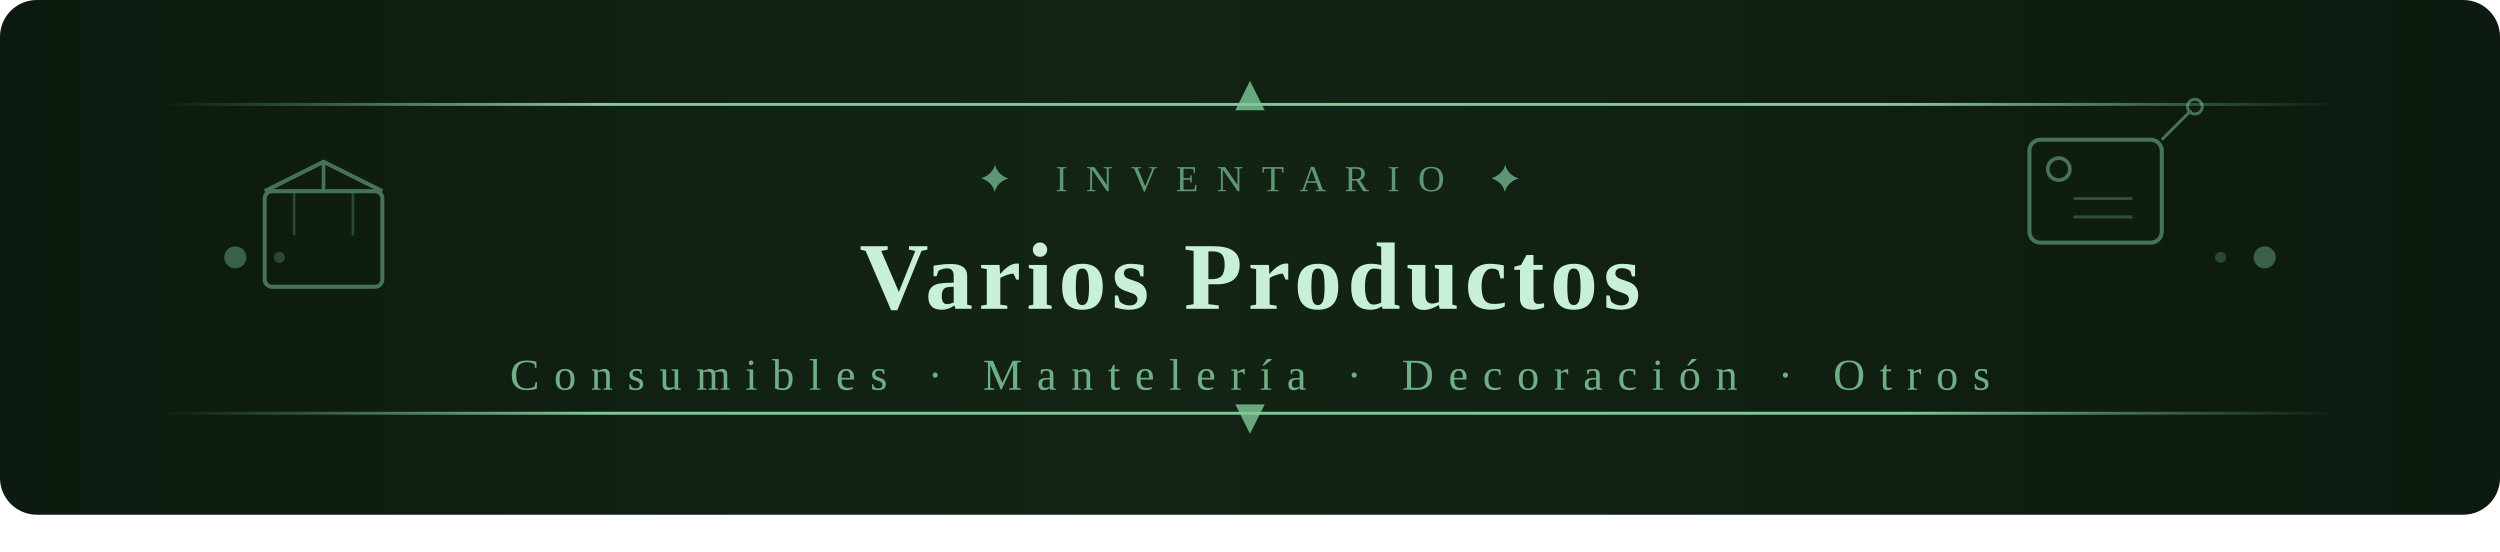
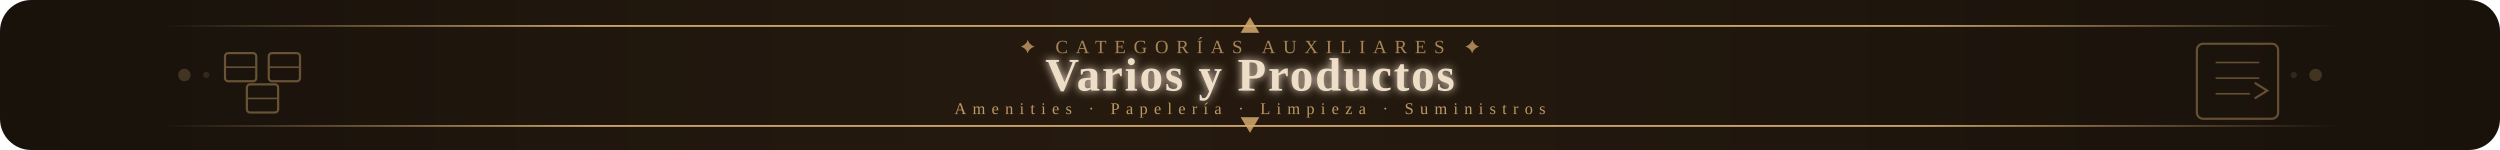
- <svg xmlns="http://www.w3.org/2000/svg" width="100%" viewBox="0 0 680 150">
+ <svg xmlns="http://www.w3.org/2000/svg" width="100%" height="100%" viewBox="0 0 1600 96" preserveAspectRatio="xMidYMid slice">
  <defs>
-     <linearGradient id="bgV" x1="0%" y1="0%" x2="100%" y2="0%">
-       <stop offset="0%" style="stop-color:#0d1a0f;stop-opacity:1" />
-       <stop offset="45%" style="stop-color:#132415;stop-opacity:1" />
-       <stop offset="100%" style="stop-color:#0d1a0f;stop-opacity:1" />
+     <linearGradient id="bg" x1="0%" y1="0%" x2="100%" y2="0%">
+       <stop offset="0%" stop-color="#18120b" />
+       <stop offset="45%" stop-color="#261a0f" />
+       <stop offset="100%" stop-color="#18120b" />
    </linearGradient>
-     <linearGradient id="lineV" x1="0%" y1="0%" x2="100%" y2="0%">
-       <stop offset="0%" style="stop-color:#0d1a0f;stop-opacity:1" />
-       <stop offset="20%" style="stop-color:#7ec89a;stop-opacity:1" />
-       <stop offset="80%" style="stop-color:#7ec89a;stop-opacity:1" />
-       <stop offset="100%" style="stop-color:#0d1a0f;stop-opacity:1" />
+     <linearGradient id="line" x1="0%" y1="0%" x2="100%" y2="0%">
+       <stop offset="0%" stop-color="#18120b" />
+       <stop offset="20%" stop-color="#d3a96d" />
+       <stop offset="80%" stop-color="#d3a96d" />
+       <stop offset="100%" stop-color="#18120b" />
    </linearGradient>
+     <filter id="softGlow" x="-20%" y="-20%" width="140%" height="140%">
+       <feGaussianBlur stdDeviation="2.8" result="blur" />
+       <feMerge>
+         <feMergeNode in="blur" />
+         <feMergeNode in="SourceGraphic" />
+       </feMerge>
+     </filter>
  </defs>
-   <rect width="680" height="140" fill="url(#bgV)" rx="10" style="stroke:none;color:rgb(0, 0, 0);stroke-width:1px;stroke-linecap:butt;stroke-linejoin:miter;opacity:1;font-family:&quot;Anthropic Sans&quot;, -apple-system, BlinkMacSystemFont, &quot;Segoe UI&quot;, sans-serif;font-size:16px;font-weight:400;text-anchor:start;dominant-baseline:auto" />
-   <rect x="40" y="28" width="600" height="0.8" fill="url(#lineV)" style="stroke:none;color:rgb(0, 0, 0);stroke-width:1px;stroke-linecap:butt;stroke-linejoin:miter;opacity:1;font-family:&quot;Anthropic Sans&quot;, -apple-system, BlinkMacSystemFont, &quot;Segoe UI&quot;, sans-serif;font-size:16px;font-weight:400;text-anchor:start;dominant-baseline:auto" />
-   <rect x="40" y="112" width="600" height="0.8" fill="url(#lineV)" style="stroke:none;color:rgb(0, 0, 0);stroke-width:1px;stroke-linecap:butt;stroke-linejoin:miter;opacity:1;font-family:&quot;Anthropic Sans&quot;, -apple-system, BlinkMacSystemFont, &quot;Segoe UI&quot;, sans-serif;font-size:16px;font-weight:400;text-anchor:start;dominant-baseline:auto" />
-   <polygon points="340,22 344,30 336,30" fill="#7ec89a" opacity="0.8" style="fill:rgb(126, 200, 154);stroke:none;color:rgb(0, 0, 0);stroke-width:1px;stroke-linecap:butt;stroke-linejoin:miter;opacity:0.8;font-family:&quot;Anthropic Sans&quot;, -apple-system, BlinkMacSystemFont, &quot;Segoe UI&quot;, sans-serif;font-size:16px;font-weight:400;text-anchor:start;dominant-baseline:auto" />
-   <polygon points="340,118 344,110 336,110" fill="#7ec89a" opacity="0.8" style="fill:rgb(126, 200, 154);stroke:none;color:rgb(0, 0, 0);stroke-width:1px;stroke-linecap:butt;stroke-linejoin:miter;opacity:0.8;font-family:&quot;Anthropic Sans&quot;, -apple-system, BlinkMacSystemFont, &quot;Segoe UI&quot;, sans-serif;font-size:16px;font-weight:400;text-anchor:start;dominant-baseline:auto" />
-   <g opacity="0.5" transform="translate(88,42)" style="fill:rgb(0, 0, 0);stroke:none;color:rgb(0, 0, 0);stroke-width:1px;stroke-linecap:butt;stroke-linejoin:miter;opacity:0.5;font-family:&quot;Anthropic Sans&quot;, -apple-system, BlinkMacSystemFont, &quot;Segoe UI&quot;, sans-serif;font-size:16px;font-weight:400;text-anchor:start;dominant-baseline:auto">
-     <rect x="-16" y="10" width="32" height="26" rx="2" fill="none" stroke="#7ec89a" stroke-width="1.1" style="fill:none;stroke:rgb(126, 200, 154);color:rgb(0, 0, 0);stroke-width:1.1px;stroke-linecap:butt;stroke-linejoin:miter;opacity:1;font-family:&quot;Anthropic Sans&quot;, -apple-system, BlinkMacSystemFont, &quot;Segoe UI&quot;, sans-serif;font-size:16px;font-weight:400;text-anchor:start;dominant-baseline:auto" />
-     <polyline points="-16,10 0,2 16,10" fill="none" stroke="#7ec89a" stroke-width="1.1" style="fill:none;stroke:rgb(126, 200, 154);color:rgb(0, 0, 0);stroke-width:1.1px;stroke-linecap:butt;stroke-linejoin:miter;opacity:1;font-family:&quot;Anthropic Sans&quot;, -apple-system, BlinkMacSystemFont, &quot;Segoe UI&quot;, sans-serif;font-size:16px;font-weight:400;text-anchor:start;dominant-baseline:auto" />
-     <line x1="0" y1="2" x2="0" y2="10" stroke="#7ec89a" stroke-width="1" style="fill:rgb(0, 0, 0);stroke:rgb(126, 200, 154);color:rgb(0, 0, 0);stroke-width:1px;stroke-linecap:butt;stroke-linejoin:miter;opacity:1;font-family:&quot;Anthropic Sans&quot;, -apple-system, BlinkMacSystemFont, &quot;Segoe UI&quot;, sans-serif;font-size:16px;font-weight:400;text-anchor:start;dominant-baseline:auto" />
-     <line x1="-8" y1="10" x2="-8" y2="22" stroke="#7ec89a" stroke-width="0.7" opacity="0.5" style="fill:rgb(0, 0, 0);stroke:rgb(126, 200, 154);color:rgb(0, 0, 0);stroke-width:0.7px;stroke-linecap:butt;stroke-linejoin:miter;opacity:0.5;font-family:&quot;Anthropic Sans&quot;, -apple-system, BlinkMacSystemFont, &quot;Segoe UI&quot;, sans-serif;font-size:16px;font-weight:400;text-anchor:start;dominant-baseline:auto" />
-     <line x1="8" y1="10" x2="8" y2="22" stroke="#7ec89a" stroke-width="0.7" opacity="0.5" style="fill:rgb(0, 0, 0);stroke:rgb(126, 200, 154);color:rgb(0, 0, 0);stroke-width:0.7px;stroke-linecap:butt;stroke-linejoin:miter;opacity:0.5;font-family:&quot;Anthropic Sans&quot;, -apple-system, BlinkMacSystemFont, &quot;Segoe UI&quot;, sans-serif;font-size:16px;font-weight:400;text-anchor:start;dominant-baseline:auto" />
+   <rect x="0" y="0" width="1600" height="96" rx="20" fill="url(#bg)" />
+   <rect x="92" y="16" width="1416" height="1.2" rx="1" fill="url(#line)" opacity="0.95" />
+   <rect x="92" y="80" width="1416" height="1.2" rx="1" fill="url(#line)" opacity="0.95" />
+   <polygon points="800,11 806,21 794,21" fill="#d3a96d" opacity="0.85" />
+   <polygon points="800,85 806,75 794,75" fill="#d3a96d" opacity="0.85" />
+   <g opacity="0.42" transform="translate(168,24)" stroke="#d3a96d" fill="none">
+     <rect x="-24" y="10" width="20" height="18" rx="2" stroke-width="1.4" />
+     <rect x="4" y="10" width="20" height="18" rx="2" stroke-width="1.4" />
+     <rect x="-10" y="30" width="20" height="18" rx="2" stroke-width="1.4" />
+     <line x1="-24" y1="19" x2="-4" y2="19" stroke-width="1" />
+     <line x1="4" y1="19" x2="24" y2="19" stroke-width="1" />
+     <line x1="-10" y1="39" x2="10" y2="39" stroke-width="1" />
  </g>
-   <g opacity="0.5" transform="translate(570,52)" style="fill:rgb(0, 0, 0);stroke:none;color:rgb(0, 0, 0);stroke-width:1px;stroke-linecap:butt;stroke-linejoin:miter;opacity:0.5;font-family:&quot;Anthropic Sans&quot;, -apple-system, BlinkMacSystemFont, &quot;Segoe UI&quot;, sans-serif;font-size:16px;font-weight:400;text-anchor:start;dominant-baseline:auto">
-     <rect x="-18" y="-14" width="36" height="28" rx="3" fill="none" stroke="#7ec89a" stroke-width="1.1" style="fill:none;stroke:rgb(126, 200, 154);color:rgb(0, 0, 0);stroke-width:1.1px;stroke-linecap:butt;stroke-linejoin:miter;opacity:1;font-family:&quot;Anthropic Sans&quot;, -apple-system, BlinkMacSystemFont, &quot;Segoe UI&quot;, sans-serif;font-size:16px;font-weight:400;text-anchor:start;dominant-baseline:auto" />
-     <circle cx="-10" cy="-6" r="3" fill="none" stroke="#7ec89a" stroke-width="1" style="fill:none;stroke:rgb(126, 200, 154);color:rgb(0, 0, 0);stroke-width:1px;stroke-linecap:butt;stroke-linejoin:miter;opacity:1;font-family:&quot;Anthropic Sans&quot;, -apple-system, BlinkMacSystemFont, &quot;Segoe UI&quot;, sans-serif;font-size:16px;font-weight:400;text-anchor:start;dominant-baseline:auto" />
-     <line x1="-6" y1="2" x2="10" y2="2" stroke="#7ec89a" stroke-width="0.8" opacity="0.6" style="fill:rgb(0, 0, 0);stroke:rgb(126, 200, 154);color:rgb(0, 0, 0);stroke-width:0.8px;stroke-linecap:butt;stroke-linejoin:miter;opacity:0.6;font-family:&quot;Anthropic Sans&quot;, -apple-system, BlinkMacSystemFont, &quot;Segoe UI&quot;, sans-serif;font-size:16px;font-weight:400;text-anchor:start;dominant-baseline:auto" />
-     <line x1="-6" y1="7" x2="10" y2="7" stroke="#7ec89a" stroke-width="0.8" opacity="0.6" style="fill:rgb(0, 0, 0);stroke:rgb(126, 200, 154);color:rgb(0, 0, 0);stroke-width:0.8px;stroke-linecap:butt;stroke-linejoin:miter;opacity:0.6;font-family:&quot;Anthropic Sans&quot;, -apple-system, BlinkMacSystemFont, &quot;Segoe UI&quot;, sans-serif;font-size:16px;font-weight:400;text-anchor:start;dominant-baseline:auto" />
-     <line x1="18" y1="-14" x2="26" y2="-22" stroke="#7ec89a" stroke-width="0.8" style="fill:rgb(0, 0, 0);stroke:rgb(126, 200, 154);color:rgb(0, 0, 0);stroke-width:0.8px;stroke-linecap:butt;stroke-linejoin:miter;opacity:1;font-family:&quot;Anthropic Sans&quot;, -apple-system, BlinkMacSystemFont, &quot;Segoe UI&quot;, sans-serif;font-size:16px;font-weight:400;text-anchor:start;dominant-baseline:auto" />
-     <circle cx="27" cy="-23" r="2" fill="none" stroke="#7ec89a" stroke-width="0.8" style="fill:none;stroke:rgb(126, 200, 154);color:rgb(0, 0, 0);stroke-width:0.8px;stroke-linecap:butt;stroke-linejoin:miter;opacity:1;font-family:&quot;Anthropic Sans&quot;, -apple-system, BlinkMacSystemFont, &quot;Segoe UI&quot;, sans-serif;font-size:16px;font-weight:400;text-anchor:start;dominant-baseline:auto" />
+   <g opacity="0.40" transform="translate(1432,26)">
+     <rect x="-26" y="2" width="52" height="48" rx="4" fill="none" stroke="#d3a96d" stroke-width="1.4" />
+     <line x1="-14" y1="14" x2="14" y2="14" stroke="#d3a96d" stroke-width="1" />
+     <line x1="-14" y1="24" x2="14" y2="24" stroke="#d3a96d" stroke-width="1" />
+     <line x1="-14" y1="34" x2="8" y2="34" stroke="#d3a96d" stroke-width="1" />
+     <polyline points="11,27 19,32 11,37" fill="none" stroke="#d3a96d" stroke-width="1.4" />
  </g>
-   <circle cx="64" cy="70" r="3" fill="#7ec89a" opacity="0.4" style="fill:rgb(126, 200, 154);stroke:none;color:rgb(0, 0, 0);stroke-width:1px;stroke-linecap:butt;stroke-linejoin:miter;opacity:0.4;font-family:&quot;Anthropic Sans&quot;, -apple-system, BlinkMacSystemFont, &quot;Segoe UI&quot;, sans-serif;font-size:16px;font-weight:400;text-anchor:start;dominant-baseline:auto" />
-   <circle cx="616" cy="70" r="3" fill="#7ec89a" opacity="0.4" style="fill:rgb(126, 200, 154);stroke:none;color:rgb(0, 0, 0);stroke-width:1px;stroke-linecap:butt;stroke-linejoin:miter;opacity:0.4;font-family:&quot;Anthropic Sans&quot;, -apple-system, BlinkMacSystemFont, &quot;Segoe UI&quot;, sans-serif;font-size:16px;font-weight:400;text-anchor:start;dominant-baseline:auto" />
-   <circle cx="76" cy="70" r="1.5" fill="#7ec89a" opacity="0.25" style="fill:rgb(126, 200, 154);stroke:none;color:rgb(0, 0, 0);stroke-width:1px;stroke-linecap:butt;stroke-linejoin:miter;opacity:0.25;font-family:&quot;Anthropic Sans&quot;, -apple-system, BlinkMacSystemFont, &quot;Segoe UI&quot;, sans-serif;font-size:16px;font-weight:400;text-anchor:start;dominant-baseline:auto" />
-   <circle cx="604" cy="70" r="1.5" fill="#7ec89a" opacity="0.25" style="fill:rgb(126, 200, 154);stroke:none;color:rgb(0, 0, 0);stroke-width:1px;stroke-linecap:butt;stroke-linejoin:miter;opacity:0.25;font-family:&quot;Anthropic Sans&quot;, -apple-system, BlinkMacSystemFont, &quot;Segoe UI&quot;, sans-serif;font-size:16px;font-weight:400;text-anchor:start;dominant-baseline:auto" />
-   <text x="340" y="52" text-anchor="middle" font-family="Georgia, 'Times New Roman', serif" font-size="10" font-weight="400" letter-spacing="5" fill="#7ec89a" opacity="0.7" style="fill:rgb(126, 200, 154);stroke:none;color:rgb(0, 0, 0);stroke-width:1px;stroke-linecap:butt;stroke-linejoin:miter;opacity:0.7;font-family:Georgia, &quot;Times New Roman&quot;, serif;font-size:10px;font-weight:400;text-anchor:middle;dominant-baseline:auto">✦ INVENTARIO ✦</text>
-   <text x="340" y="84" text-anchor="middle" font-family="Georgia, 'Times New Roman', serif" font-size="26" font-weight="700" letter-spacing="1.5" fill="#c8f0d8" style="fill:rgb(200, 240, 216);stroke:none;color:rgb(0, 0, 0);stroke-width:1px;stroke-linecap:butt;stroke-linejoin:miter;opacity:1;font-family:Georgia, &quot;Times New Roman&quot;, serif;font-size:26px;font-weight:700;text-anchor:middle;dominant-baseline:auto">Varios Productos</text>
-   <text x="340" y="106" text-anchor="middle" font-family="Georgia, 'Times New Roman', serif" font-size="12" font-weight="400" letter-spacing="4" fill="#7ec89a" opacity="0.85" style="fill:rgb(126, 200, 154);stroke:none;color:rgb(0, 0, 0);stroke-width:1px;stroke-linecap:butt;stroke-linejoin:miter;opacity:0.85;font-family:Georgia, &quot;Times New Roman&quot;, serif;font-size:12px;font-weight:400;text-anchor:middle;dominant-baseline:auto">Consumibles · Mantelería · Decoración · Otros</text>
+   <circle cx="118" cy="48" r="4" fill="#d3a96d" opacity="0.22" />
+   <circle cx="1482" cy="48" r="4" fill="#d3a96d" opacity="0.22" />
+   <circle cx="132" cy="48" r="2" fill="#d3a96d" opacity="0.14" />
+   <circle cx="1468" cy="48" r="2" fill="#d3a96d" opacity="0.14" />
+   <text x="800" y="34" text-anchor="middle" font-family="Georgia, 'Times New Roman', serif" font-size="12" font-weight="400" letter-spacing="5" fill="#d3a96d" opacity="0.74">✦ CATEGORÍAS AUXILIARES ✦</text>
+   <text x="800" y="58" text-anchor="middle" font-family="Georgia, 'Times New Roman', serif" font-size="30" font-weight="700" letter-spacing="1.2" fill="#eedec8" filter="url(#softGlow)">Varios y Productos</text>
+   <text x="800" y="73" text-anchor="middle" font-family="Georgia, 'Times New Roman', serif" font-size="10.5" font-weight="400" letter-spacing="4" fill="#d3a96d" opacity="0.88">Amenities · Papelería · Limpieza · Suministros</text>
</svg>
